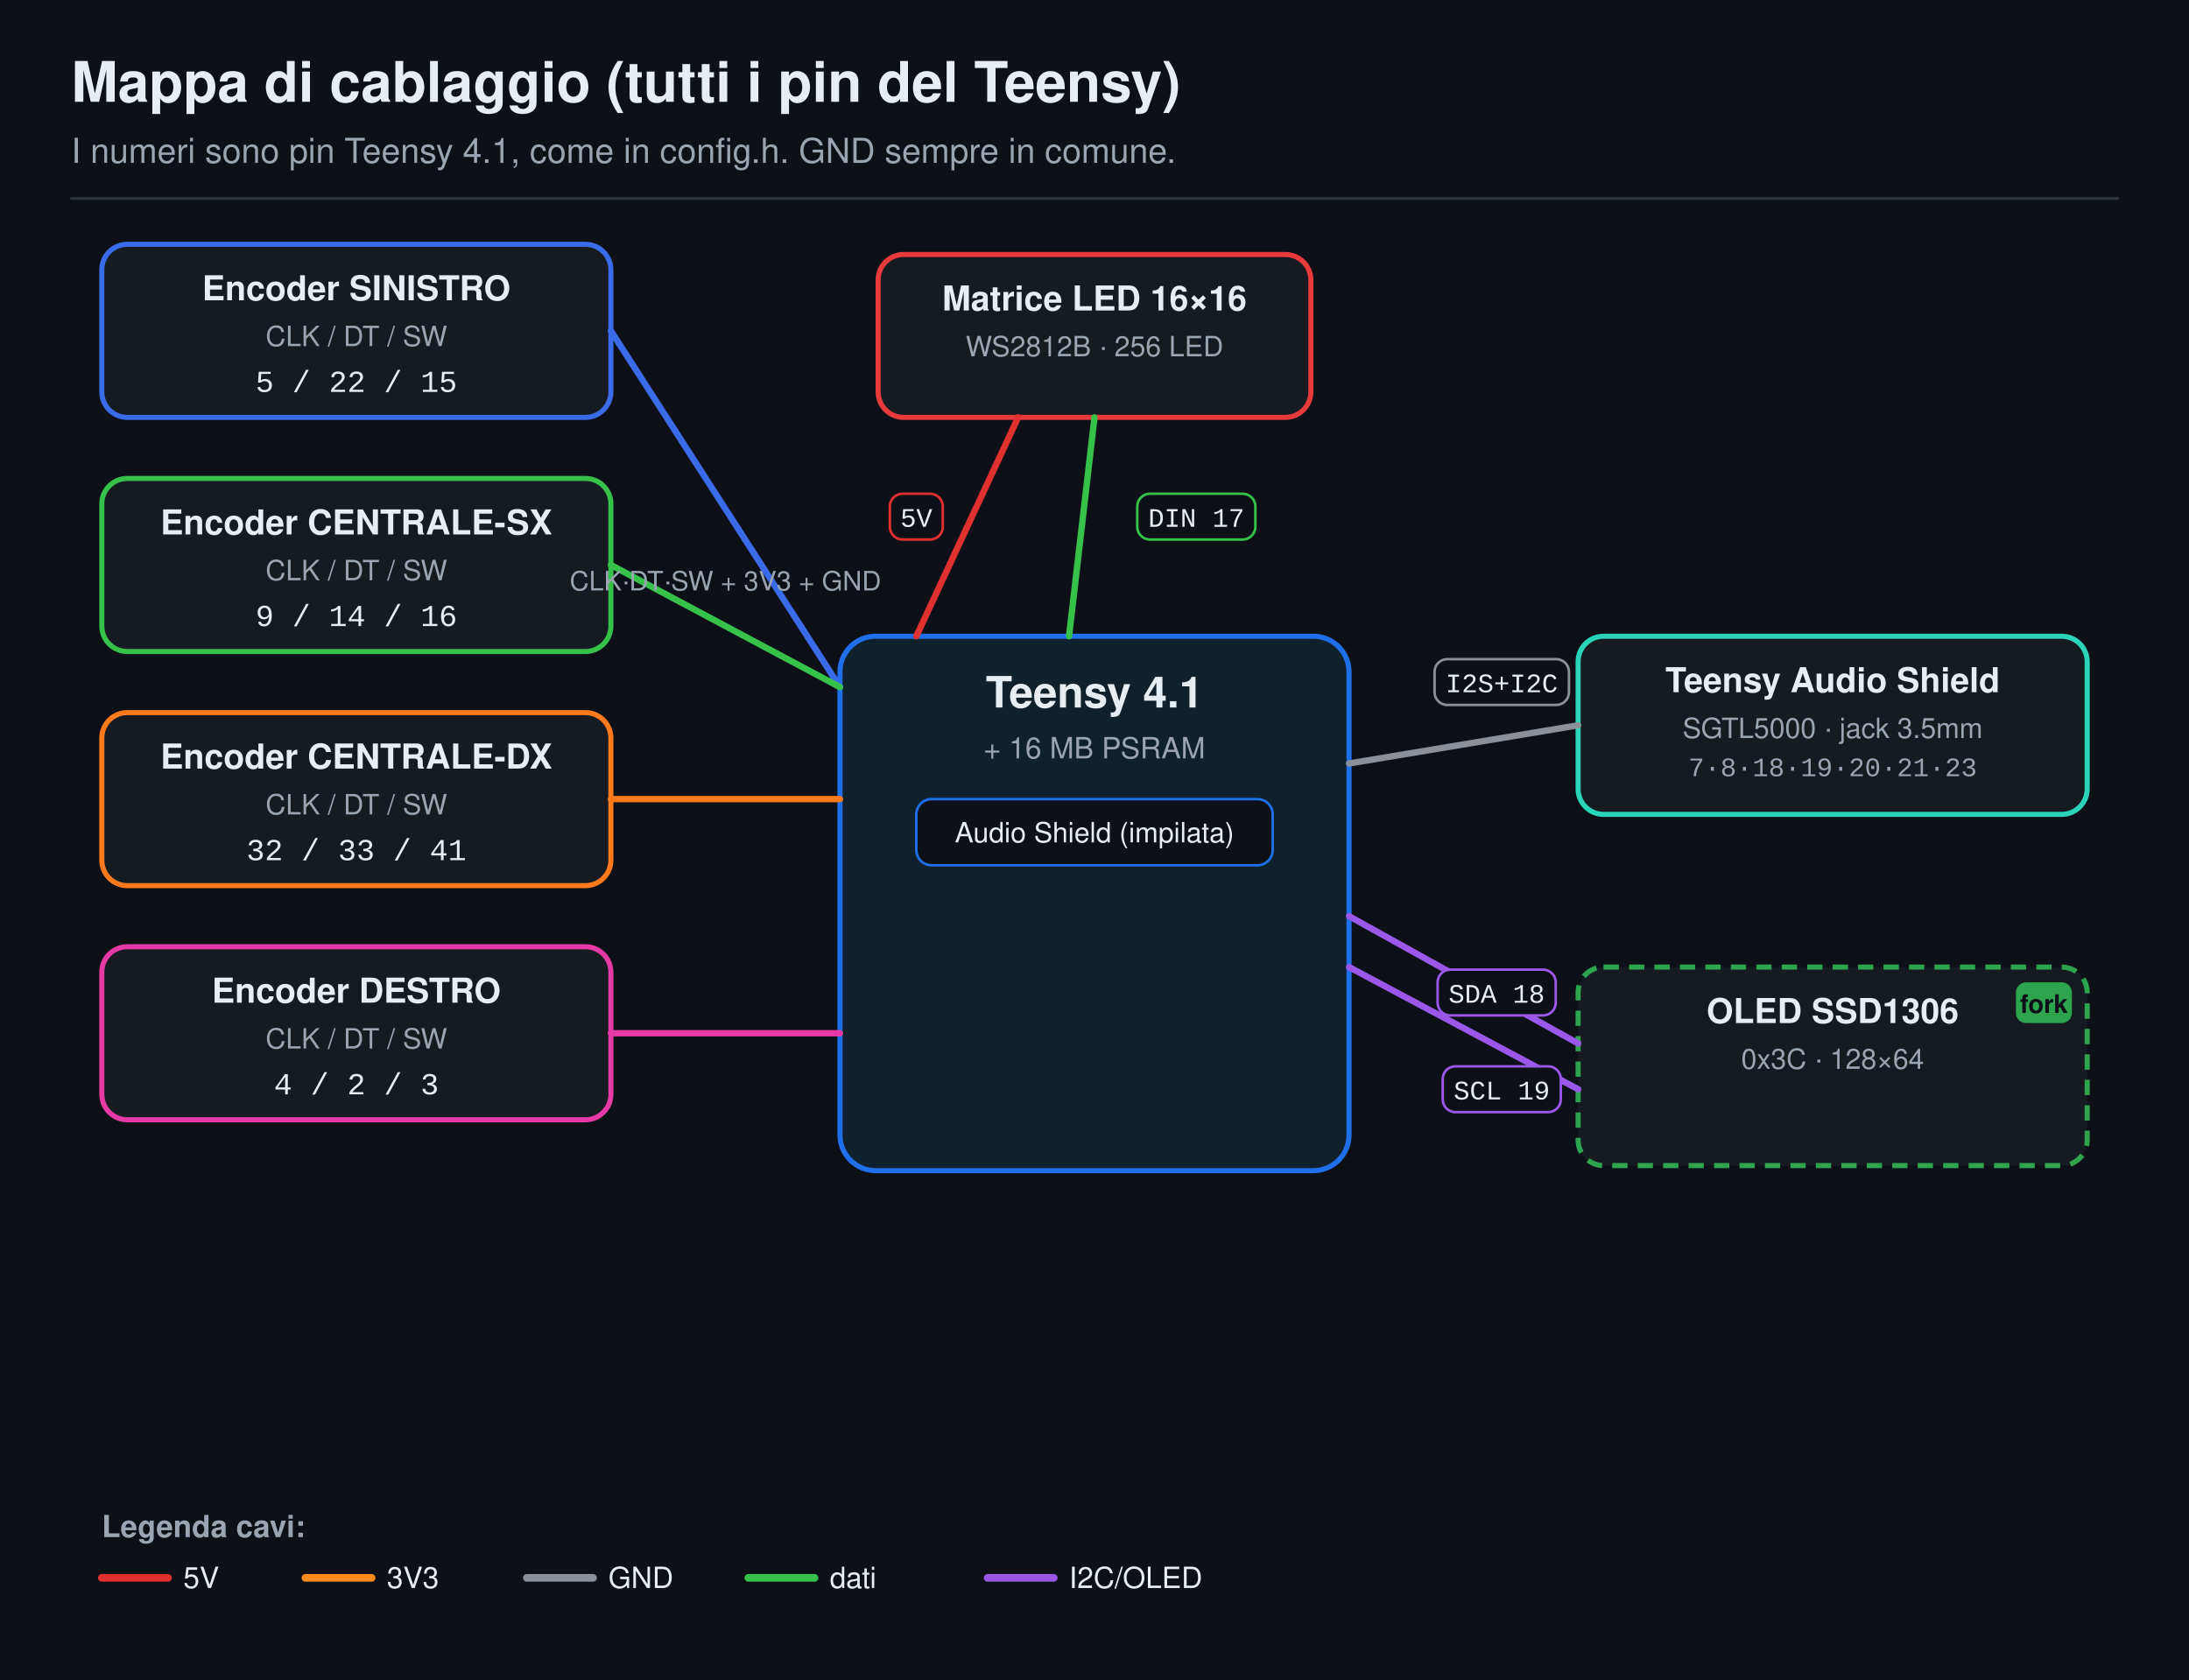
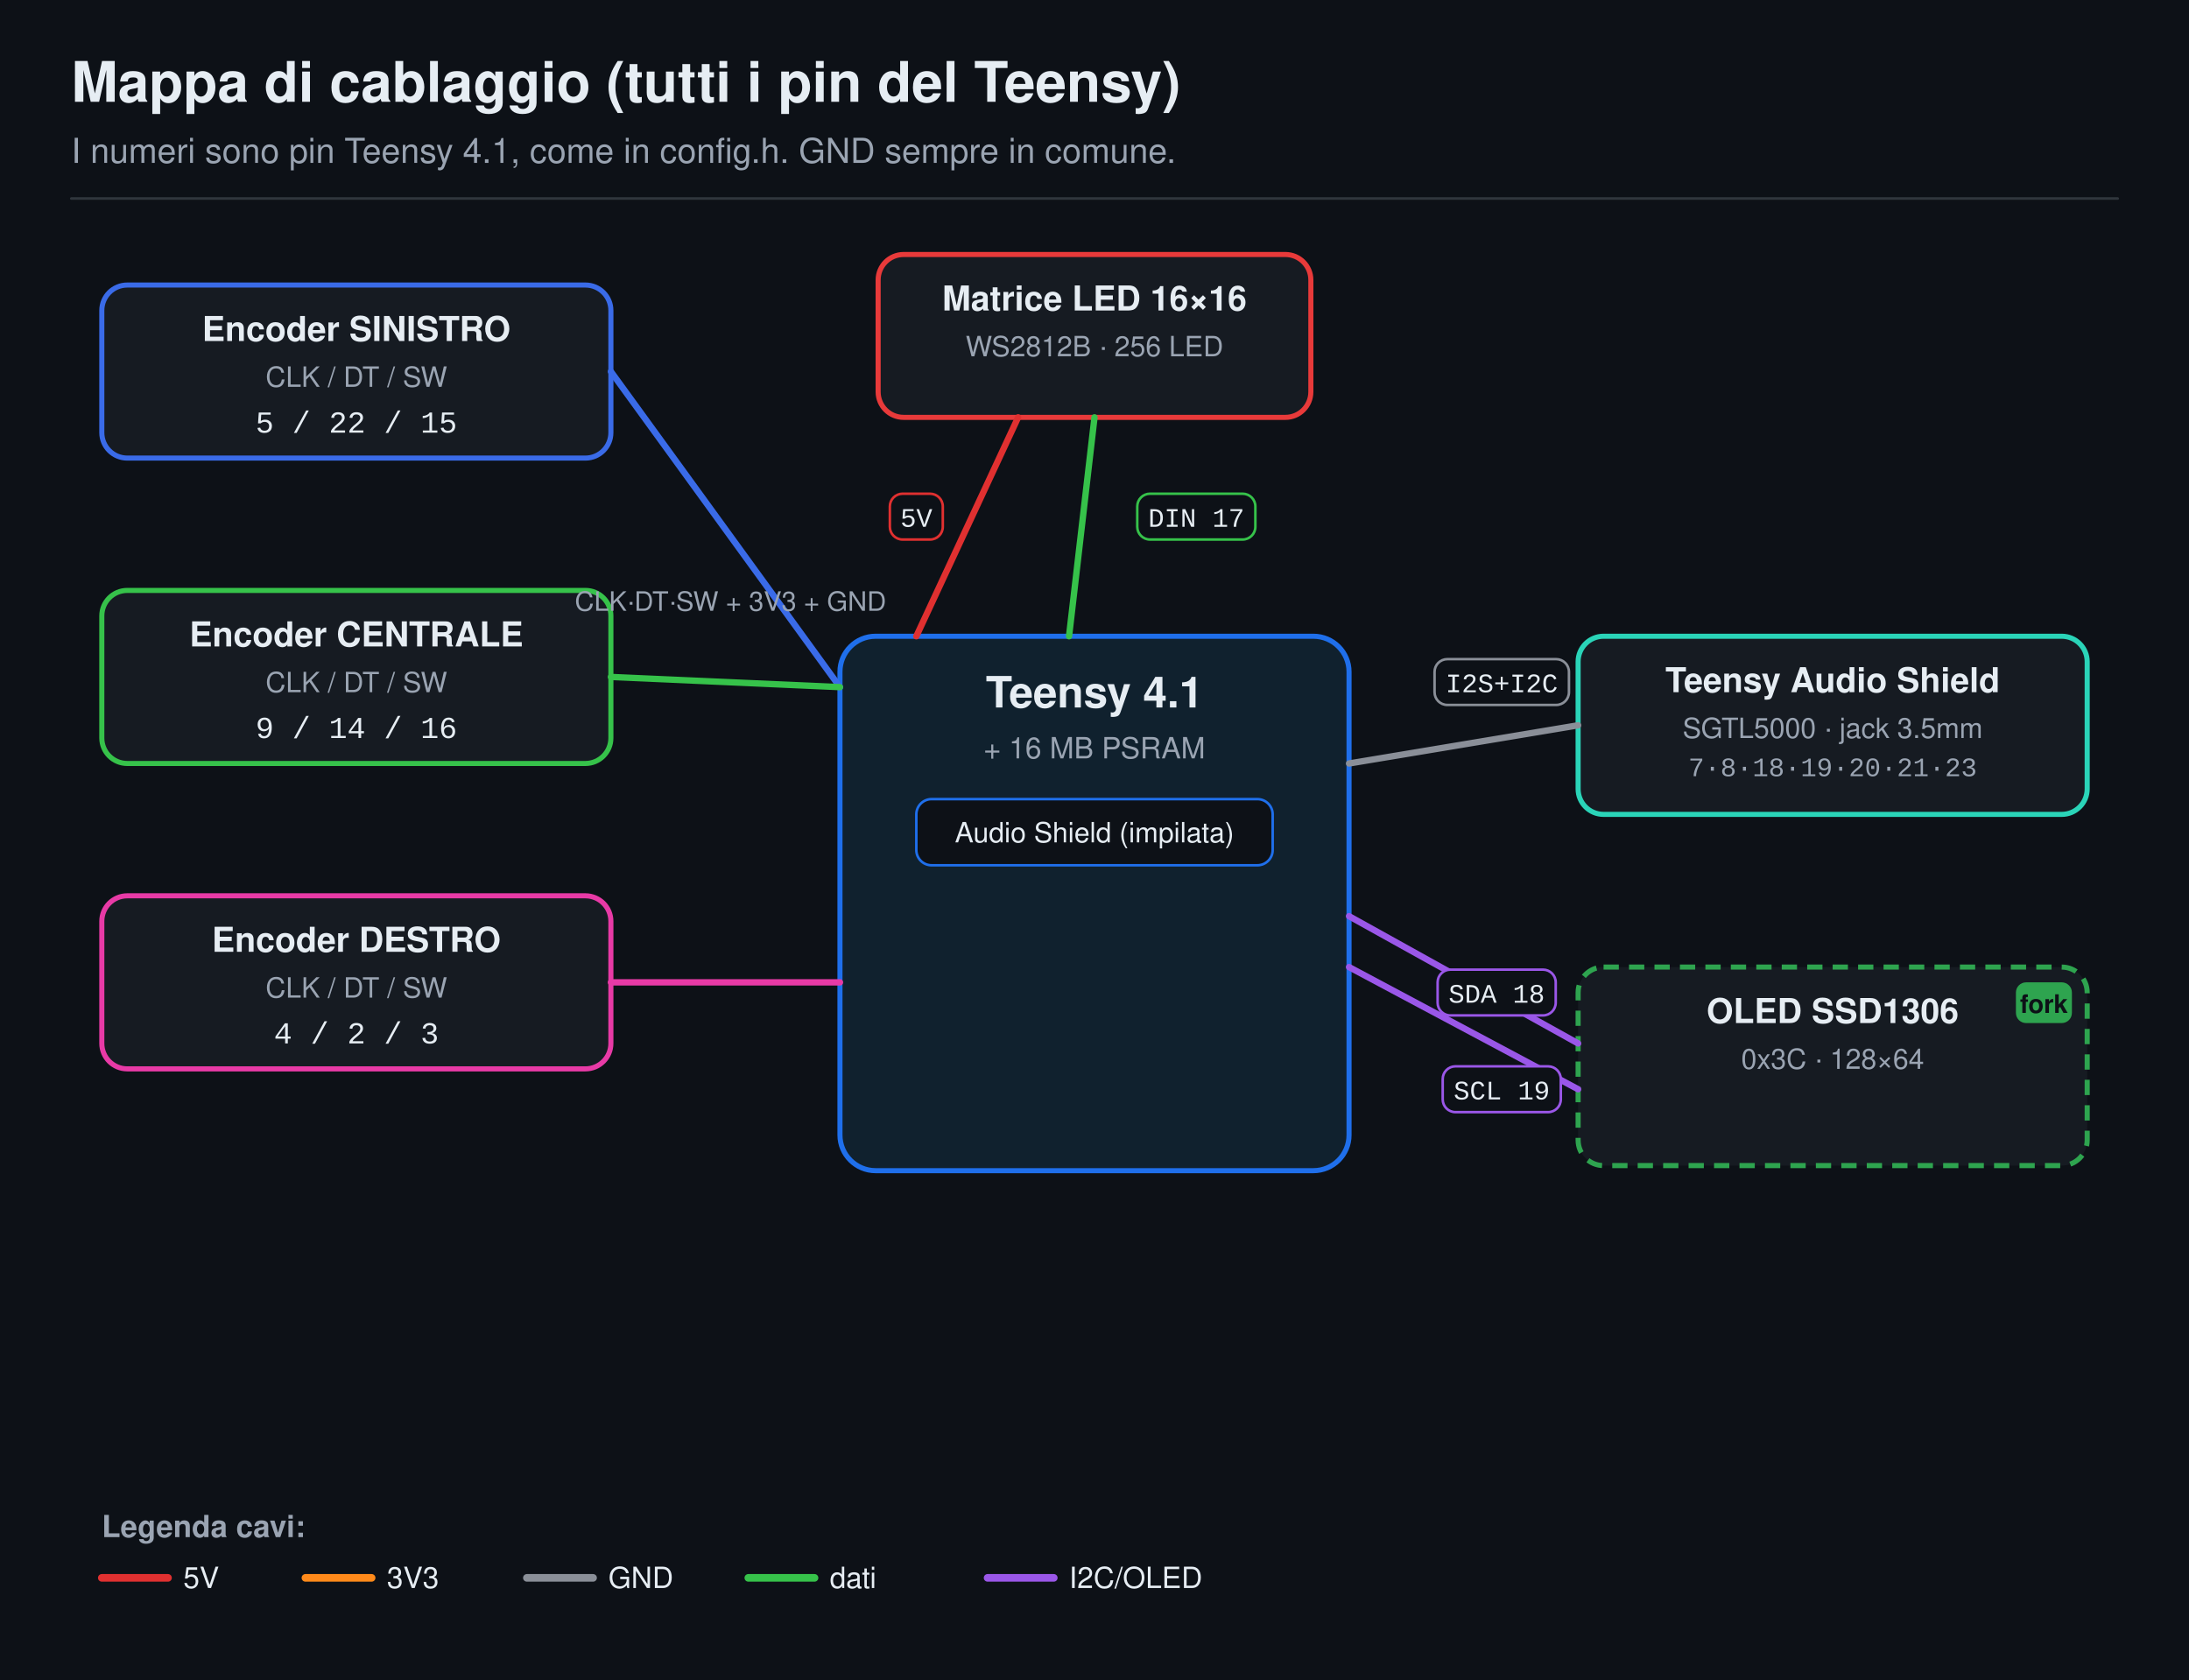
<svg xmlns="http://www.w3.org/2000/svg" viewBox="0 0 860 660" width="860" height="660" role="img">
  <rect x="0" y="0" width="860" height="999" rx="0" ry="0" fill="#0d1117" />
  <text x="28" y="40" font-family="'Segoe UI',Helvetica,Arial,sans-serif" font-size="22" fill="#e6edf3" text-anchor="start" font-weight="700">Mappa di cablaggio (tutti i pin del Teensy)</text>
  <text x="28" y="64" font-family="'Segoe UI',Helvetica,Arial,sans-serif" font-size="13.5" fill="#9aa4b2" text-anchor="start" font-weight="400">I numeri sono pin Teensy 4.1, come in config.h. GND sempre in comune.</text>
  <line x1="28" y1="78" x2="832" y2="78" stroke="#30363d" stroke-width="1" stroke-linecap="round" />
  <rect x="330" y="250" width="200" height="210" rx="14" ry="14" fill="#10212e" stroke="#1f6feb" stroke-width="2" />
  <text x="430.0" y="278" font-family="'Segoe UI',Helvetica,Arial,sans-serif" font-size="17" fill="#e6edf3" text-anchor="middle" font-weight="700">Teensy 4.1</text>
  <text x="430.0" y="298" font-family="'Segoe UI',Helvetica,Arial,sans-serif" font-size="11.5" fill="#9aa4b2" text-anchor="middle" font-weight="400">+ 16 MB PSRAM</text>
  <rect x="360" y="314" width="140" height="26" rx="6" ry="6" fill="#0d1117" stroke="#1f6feb" stroke-width="1" />
  <text x="430.0" y="331" font-family="'Segoe UI',Helvetica,Arial,sans-serif" font-size="11" fill="#e6edf3" text-anchor="middle" font-weight="400">Audio Shield (impilata)</text>
  <rect x="345" y="100" width="170" height="64" rx="10" ry="10" fill="#161b22" stroke="#E83A3A" stroke-width="2" />
  <text x="430.0" y="122" font-family="'Segoe UI',Helvetica,Arial,sans-serif" font-size="13.5" fill="#e6edf3" text-anchor="middle" font-weight="700">Matrice LED 16×16</text>
  <text x="430.0" y="140" font-family="'Segoe UI',Helvetica,Arial,sans-serif" font-size="11" fill="#9aa4b2" text-anchor="middle" font-weight="400">WS2812B · 256 LED</text>
  <line x1="430" y1="164" x2="420" y2="250" stroke="#36C24A" stroke-width="2.5" stroke-linecap="round" />
  <rect x="446.8" y="194" width="46.4" height="18" rx="5" ry="5" fill="#0d1117" stroke="#36C24A" stroke-width="1" />
  <text x="470" y="207" font-family="'JetBrains Mono','Consolas','Courier New',monospace" font-size="10.5" fill="#e6edf3" text-anchor="middle" font-weight="400">DIN 17</text>
  <line x1="400" y1="164" x2="360" y2="250" stroke="#E03030" stroke-width="2.5" stroke-linecap="round" />
  <rect x="349.6" y="194" width="20.8" height="18" rx="5" ry="5" fill="#0d1117" stroke="#E03030" stroke-width="1" />
  <text x="360" y="207" font-family="'JetBrains Mono','Consolas','Courier New',monospace" font-size="10.5" fill="#e6edf3" text-anchor="middle" font-weight="400">5V</text>
-   <rect x="40" y="96" width="200" height="68" rx="10" ry="10" fill="#161b22" stroke="#3A6BE8" stroke-width="2" />
-   <text x="140.0" y="118" font-family="'Segoe UI',Helvetica,Arial,sans-serif" font-size="13.5" fill="#e6edf3" text-anchor="middle" font-weight="700">Encoder SINISTRO</text>
-   <text x="140.0" y="136" font-family="'Segoe UI',Helvetica,Arial,sans-serif" font-size="11" fill="#9aa4b2" text-anchor="middle" font-weight="400">CLK / DT / SW</text>
-   <text x="140" y="154" font-family="'JetBrains Mono','Consolas','Courier New',monospace" font-size="12" fill="#e6edf3" text-anchor="middle" font-weight="400">5 / 22 / 15</text>
-   <line x1="240" y1="130" x2="330" y2="270" stroke="#3A6BE8" stroke-width="2.5" stroke-linecap="round" />
-   <rect x="40" y="188" width="200" height="68" rx="10" ry="10" fill="#161b22" stroke="#36C24A" stroke-width="2" />
-   <text x="140.0" y="210" font-family="'Segoe UI',Helvetica,Arial,sans-serif" font-size="13.5" fill="#e6edf3" text-anchor="middle" font-weight="700">Encoder CENTRALE-SX</text>
-   <text x="140.0" y="228" font-family="'Segoe UI',Helvetica,Arial,sans-serif" font-size="11" fill="#9aa4b2" text-anchor="middle" font-weight="400">CLK / DT / SW</text>
-   <text x="140" y="246" font-family="'JetBrains Mono','Consolas','Courier New',monospace" font-size="12" fill="#e6edf3" text-anchor="middle" font-weight="400">9 / 14 / 16</text>
-   <line x1="240" y1="222" x2="330" y2="270" stroke="#36C24A" stroke-width="2.5" stroke-linecap="round" />
-   <rect x="40" y="280" width="200" height="68" rx="10" ry="10" fill="#161b22" stroke="#FF7A1A" stroke-width="2" />
-   <text x="140.0" y="302" font-family="'Segoe UI',Helvetica,Arial,sans-serif" font-size="13.5" fill="#e6edf3" text-anchor="middle" font-weight="700">Encoder CENTRALE-DX</text>
-   <text x="140.0" y="320" font-family="'Segoe UI',Helvetica,Arial,sans-serif" font-size="11" fill="#9aa4b2" text-anchor="middle" font-weight="400">CLK / DT / SW</text>
-   <text x="140" y="338" font-family="'JetBrains Mono','Consolas','Courier New',monospace" font-size="12" fill="#e6edf3" text-anchor="middle" font-weight="400">32 / 33 / 41</text>
-   <line x1="240" y1="314" x2="330" y2="314" stroke="#FF7A1A" stroke-width="2.5" stroke-linecap="round" />
-   <rect x="40" y="372" width="200" height="68" rx="10" ry="10" fill="#161b22" stroke="#E83AA6" stroke-width="2" />
-   <text x="140.0" y="394" font-family="'Segoe UI',Helvetica,Arial,sans-serif" font-size="13.5" fill="#e6edf3" text-anchor="middle" font-weight="700">Encoder DESTRO</text>
-   <text x="140.0" y="412" font-family="'Segoe UI',Helvetica,Arial,sans-serif" font-size="11" fill="#9aa4b2" text-anchor="middle" font-weight="400">CLK / DT / SW</text>
-   <text x="140" y="430" font-family="'JetBrains Mono','Consolas','Courier New',monospace" font-size="12" fill="#e6edf3" text-anchor="middle" font-weight="400">4 / 2 / 3</text>
-   <line x1="240" y1="406" x2="330" y2="406" stroke="#E83AA6" stroke-width="2.5" stroke-linecap="round" />
-   <text x="285" y="232" font-family="'Segoe UI',Helvetica,Arial,sans-serif" font-size="10.5" fill="#9aa4b2" text-anchor="middle" font-weight="400">CLK·DT·SW + 3V3 + GND</text>
+   <rect x="40" y="112" width="200" height="68" rx="10" ry="10" fill="#161b22" stroke="#3A6BE8" stroke-width="2" />
+   <text x="140.0" y="134" font-family="'Segoe UI',Helvetica,Arial,sans-serif" font-size="13.5" fill="#e6edf3" text-anchor="middle" font-weight="700">Encoder SINISTRO</text>
+   <text x="140.0" y="152" font-family="'Segoe UI',Helvetica,Arial,sans-serif" font-size="11" fill="#9aa4b2" text-anchor="middle" font-weight="400">CLK / DT / SW</text>
+   <text x="140" y="170" font-family="'JetBrains Mono','Consolas','Courier New',monospace" font-size="12" fill="#e6edf3" text-anchor="middle" font-weight="400">5 / 22 / 15</text>
+   <line x1="240" y1="146" x2="330" y2="270" stroke="#3A6BE8" stroke-width="2.5" stroke-linecap="round" />
+   <rect x="40" y="232" width="200" height="68" rx="10" ry="10" fill="#161b22" stroke="#36C24A" stroke-width="2" />
+   <text x="140.0" y="254" font-family="'Segoe UI',Helvetica,Arial,sans-serif" font-size="13.5" fill="#e6edf3" text-anchor="middle" font-weight="700">Encoder CENTRALE</text>
+   <text x="140.0" y="272" font-family="'Segoe UI',Helvetica,Arial,sans-serif" font-size="11" fill="#9aa4b2" text-anchor="middle" font-weight="400">CLK / DT / SW</text>
+   <text x="140" y="290" font-family="'JetBrains Mono','Consolas','Courier New',monospace" font-size="12" fill="#e6edf3" text-anchor="middle" font-weight="400">9 / 14 / 16</text>
+   <line x1="240" y1="266" x2="330" y2="270" stroke="#36C24A" stroke-width="2.5" stroke-linecap="round" />
+   <rect x="40" y="352" width="200" height="68" rx="10" ry="10" fill="#161b22" stroke="#E83AA6" stroke-width="2" />
+   <text x="140.0" y="374" font-family="'Segoe UI',Helvetica,Arial,sans-serif" font-size="13.5" fill="#e6edf3" text-anchor="middle" font-weight="700">Encoder DESTRO</text>
+   <text x="140.0" y="392" font-family="'Segoe UI',Helvetica,Arial,sans-serif" font-size="11" fill="#9aa4b2" text-anchor="middle" font-weight="400">CLK / DT / SW</text>
+   <text x="140" y="410" font-family="'JetBrains Mono','Consolas','Courier New',monospace" font-size="12" fill="#e6edf3" text-anchor="middle" font-weight="400">4 / 2 / 3</text>
+   <line x1="240" y1="386" x2="330" y2="386" stroke="#E83AA6" stroke-width="2.5" stroke-linecap="round" />
+   <text x="287" y="240" font-family="'Segoe UI',Helvetica,Arial,sans-serif" font-size="10.5" fill="#9aa4b2" text-anchor="middle" font-weight="400">CLK·DT·SW + 3V3 + GND</text>
  <rect x="620" y="250" width="200" height="70" rx="10" ry="10" fill="#161b22" stroke="#2AD4B8" stroke-width="2" />
  <text x="720.0" y="272" font-family="'Segoe UI',Helvetica,Arial,sans-serif" font-size="13.5" fill="#e6edf3" text-anchor="middle" font-weight="700">Teensy Audio Shield</text>
  <text x="720.0" y="290" font-family="'Segoe UI',Helvetica,Arial,sans-serif" font-size="11" fill="#9aa4b2" text-anchor="middle" font-weight="400">SGTL5000 · jack 3.5mm</text>
  <line x1="620" y1="285" x2="530" y2="300" stroke="#8a8f98" stroke-width="2.5" stroke-linecap="round" />
  <rect x="563.6" y="259" width="52.8" height="18" rx="5" ry="5" fill="#0d1117" stroke="#8a8f98" stroke-width="1" />
  <text x="590" y="272" font-family="'JetBrains Mono','Consolas','Courier New',monospace" font-size="10.5" fill="#e6edf3" text-anchor="middle" font-weight="400">I2S+I2C</text>
  <text x="720" y="305" font-family="'JetBrains Mono','Consolas','Courier New',monospace" font-size="10.5" fill="#9aa4b2" text-anchor="middle" font-weight="400">7·8·18·19·20·21·23</text>
  <rect x="620" y="380" width="200" height="78" rx="10" ry="10" fill="#161b22" stroke="#2ea44f" stroke-width="2" stroke-dasharray="6 4" />
  <text x="720.0" y="402" font-family="'Segoe UI',Helvetica,Arial,sans-serif" font-size="13.5" fill="#e6edf3" text-anchor="middle" font-weight="700">OLED SSD1306</text>
  <text x="720.0" y="420" font-family="'Segoe UI',Helvetica,Arial,sans-serif" font-size="11" fill="#9aa4b2" text-anchor="middle" font-weight="400">0x3C · 128×64</text>
  <rect x="792" y="386" width="22" height="16" rx="4" ry="4" fill="#2ea44f" />
  <text x="803" y="398" font-family="'Segoe UI',Helvetica,Arial,sans-serif" font-size="10" fill="#0d1117" text-anchor="middle" font-weight="700">fork</text>
  <line x1="620" y1="410" x2="530" y2="360" stroke="#9A57E8" stroke-width="2.5" stroke-linecap="round" />
  <rect x="564.8" y="381" width="46.4" height="18" rx="5" ry="5" fill="#0d1117" stroke="#9A57E8" stroke-width="1" />
  <text x="588" y="394" font-family="'JetBrains Mono','Consolas','Courier New',monospace" font-size="10.5" fill="#e6edf3" text-anchor="middle" font-weight="400">SDA 18</text>
  <line x1="620" y1="428" x2="530" y2="380" stroke="#9A57E8" stroke-width="2.5" stroke-linecap="round" />
  <rect x="566.8" y="419" width="46.4" height="18" rx="5" ry="5" fill="#0d1117" stroke="#9A57E8" stroke-width="1" />
  <text x="590" y="432" font-family="'JetBrains Mono','Consolas','Courier New',monospace" font-size="10.5" fill="#e6edf3" text-anchor="middle" font-weight="400">SCL 19</text>
  <text x="40" y="604" font-family="'Segoe UI',Helvetica,Arial,sans-serif" font-size="12" fill="#9aa4b2" text-anchor="start" font-weight="600">Legenda cavi:</text>
  <line x1="40" y1="620" x2="66" y2="620" stroke="#E03030" stroke-width="3" stroke-linecap="round" />
  <text x="72" y="624" font-family="'Segoe UI',Helvetica,Arial,sans-serif" font-size="11.5" fill="#e6edf3" text-anchor="start" font-weight="400">5V</text>
  <line x1="120" y1="620" x2="146" y2="620" stroke="#FF8A1A" stroke-width="3" stroke-linecap="round" />
  <text x="152" y="624" font-family="'Segoe UI',Helvetica,Arial,sans-serif" font-size="11.5" fill="#e6edf3" text-anchor="start" font-weight="400">3V3</text>
  <line x1="207" y1="620" x2="233" y2="620" stroke="#8a8f98" stroke-width="3" stroke-linecap="round" />
  <text x="239" y="624" font-family="'Segoe UI',Helvetica,Arial,sans-serif" font-size="11.5" fill="#e6edf3" text-anchor="start" font-weight="400">GND</text>
  <line x1="294" y1="620" x2="320" y2="620" stroke="#36C24A" stroke-width="3" stroke-linecap="round" />
  <text x="326" y="624" font-family="'Segoe UI',Helvetica,Arial,sans-serif" font-size="11.5" fill="#e6edf3" text-anchor="start" font-weight="400">dati</text>
  <line x1="388" y1="620" x2="414" y2="620" stroke="#9A57E8" stroke-width="3" stroke-linecap="round" />
  <text x="420" y="624" font-family="'Segoe UI',Helvetica,Arial,sans-serif" font-size="11.5" fill="#e6edf3" text-anchor="start" font-weight="400">I2C/OLED</text>
</svg>
